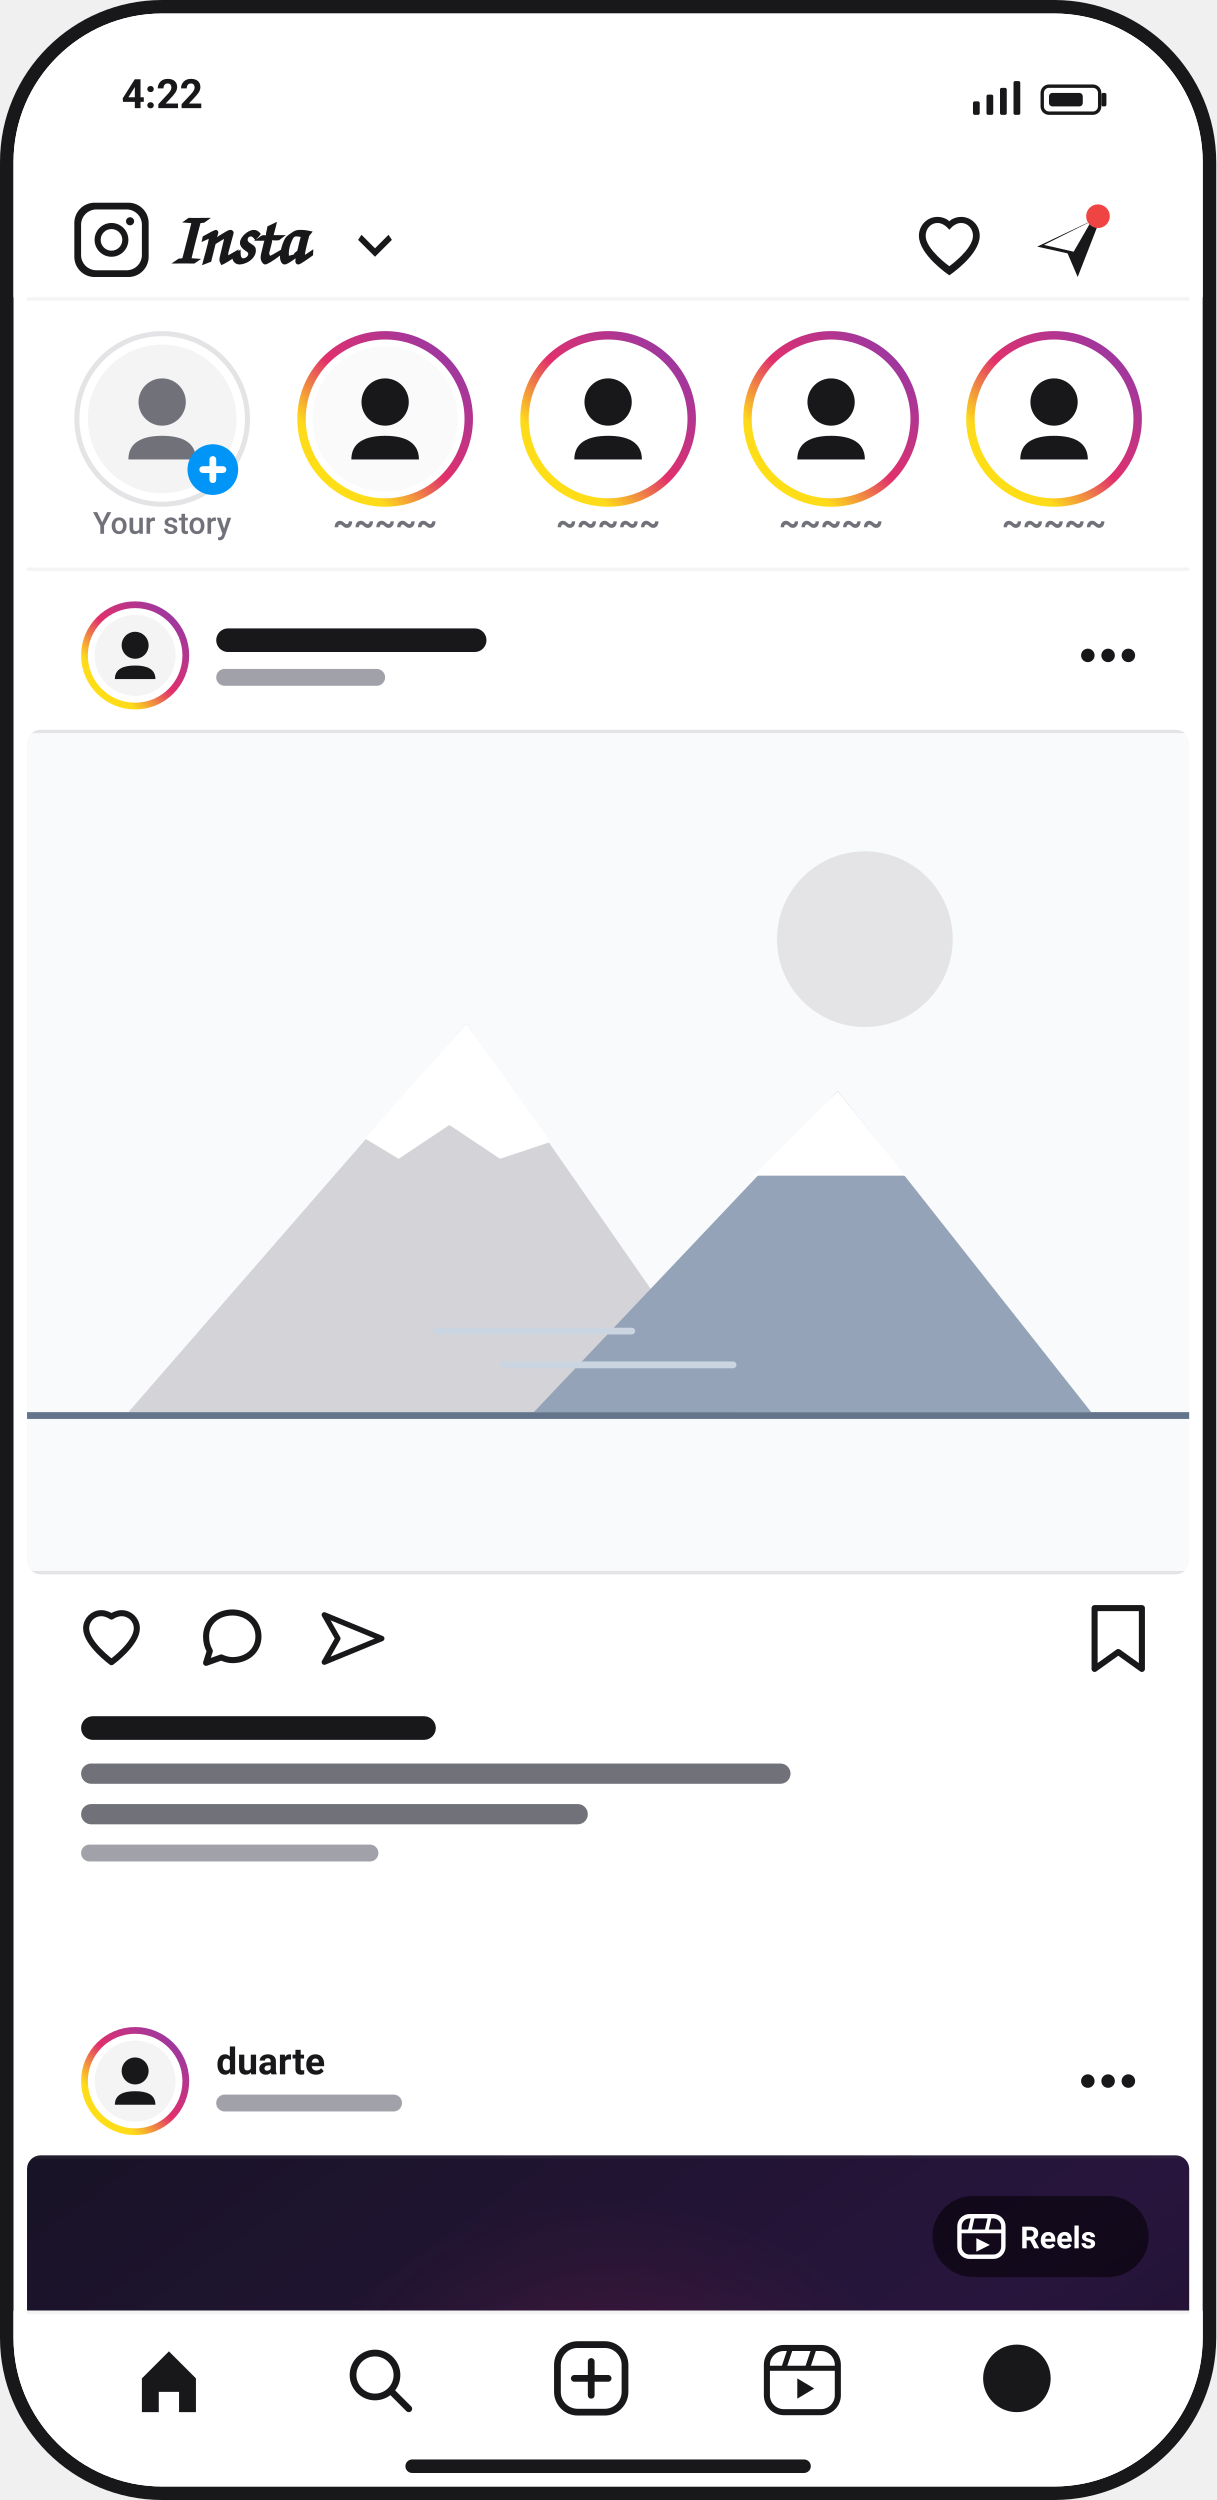
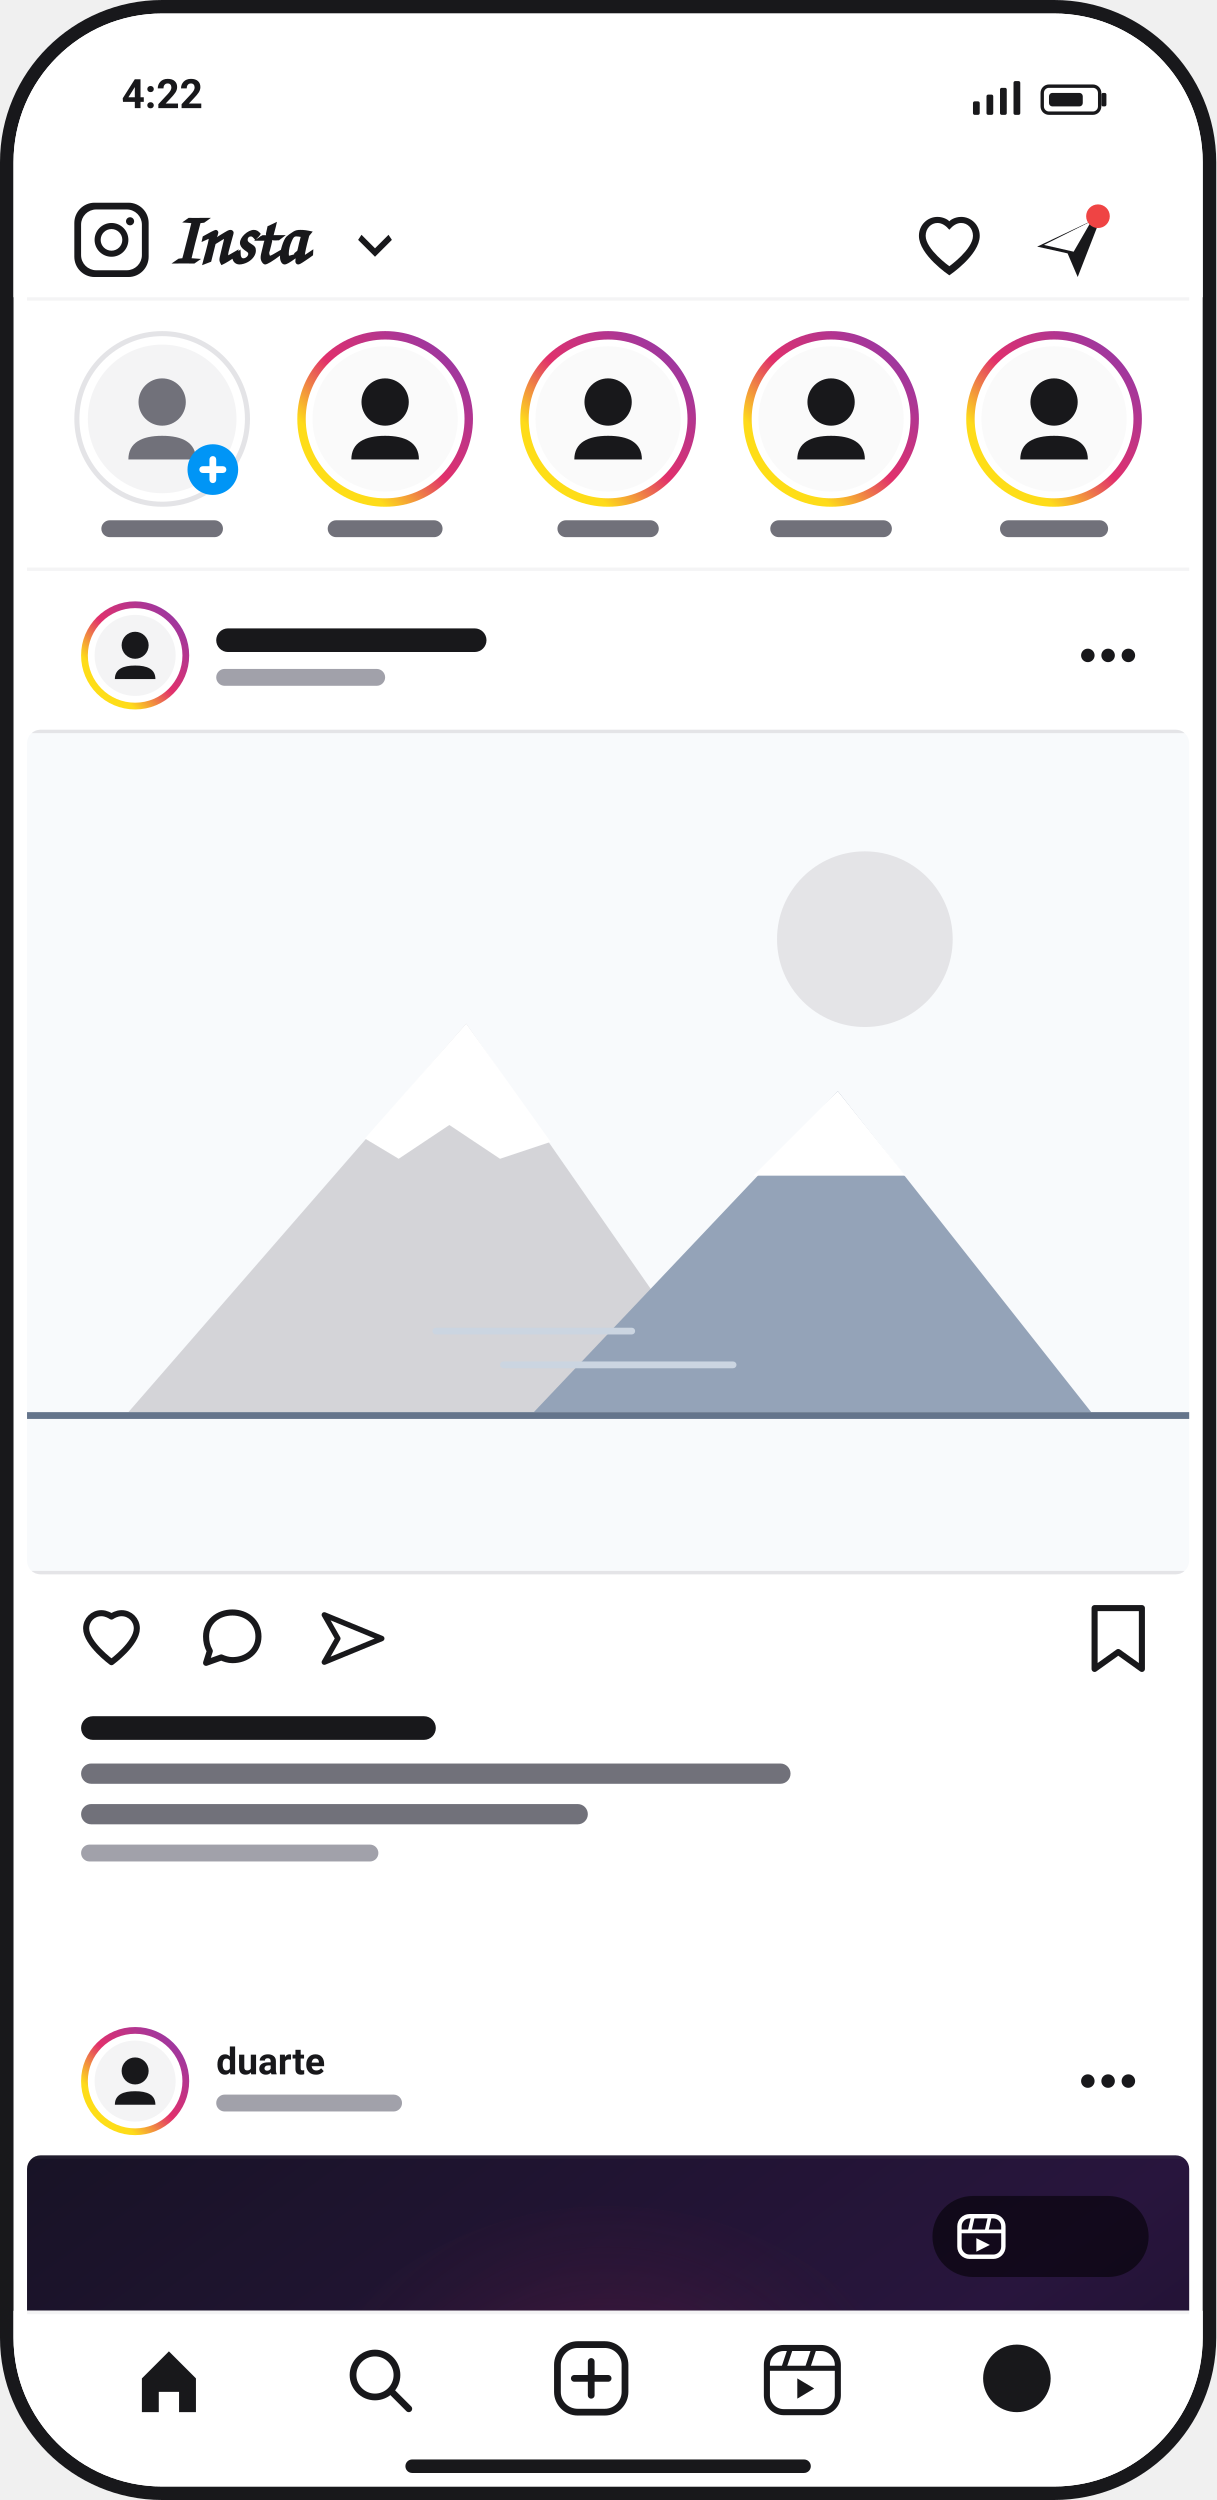
<svg xmlns="http://www.w3.org/2000/svg" viewBox="0 0 360 740" width="100%" height="100%">
  <defs>
    <linearGradient id="ig-gradient" x1="0%" y1="100%" x2="100%" y2="0%">
      <stop offset="0%" stop-color="#FEE411" />
      <stop offset="25%" stop-color="#FEDB1A" />
      <stop offset="50%" stop-color="#E1306C" />
      <stop offset="100%" stop-color="#833AB4" />
    </linearGradient>
    <linearGradient id="reels-bg" x1="0%" y1="0%" x2="100%" y2="100%">
      <stop offset="0%" stop-color="#181326" />
      <stop offset="50%" stop-color="#28153D" />
      <stop offset="100%" stop-color="#0E0A17" />
    </linearGradient>
    <radialGradient id="reels-glow" cx="50%" cy="40%" r="50%">
      <stop offset="0%" stop-color="#E1306C" stop-opacity="0.4" />
      <stop offset="100%" stop-color="#181326" stop-opacity="0" />
    </radialGradient>
    <clipPath id="screen-clip">
      <rect x="4" y="4" width="352" height="732" rx="44" />
    </clipPath>
    <clipPath id="feed-scroll-clip">
      <rect x="0" y="88" width="360" height="596" />
    </clipPath>
    <clipPath id="photo-clip">
      <rect x="0" y="38" width="344" height="250" rx="4" />
    </clipPath>
    <clipPath id="reel-feed-clip">
      <rect x="0" y="38" width="344" height="250" rx="4" />
    </clipPath>
  </defs>
  <style>
    /*  */
    .sans { font-family: -apple-system, BlinkMacSystemFont, "Segoe UI", Roboto, Helvetica, Arial, sans-serif; }
    .script-title { font-family: cursive, sans-serif; font-weight: bold; }

    /* ======================================================== */
    /* MASTER 8.0-SECOND TIMELINE: SCROLL FEED -&gt; REEL -&gt; BLOCK */
    /* 0.0s - 0.6s (0% - 7.5%):   View normal photo feed post   */
    /* 0.6s - 1.4s (7.5% - 17.5%): User scrolls feed UP to Reel  */
    /* 1.4s - 2.4s (17.5% - 30%):  Reel plays live (1 second)   */
    /* 2.4s (30%):                 Scrolless covers the Reel!    */
    /* 2.4s - 7.0s (30% - 87.5%): Reel stays completely covered */
    /* 7.0s - 7.6s (87.5% - 95%): Cover lifts &amp; scrolls back    */
    /* 7.6s - 8.0s (95% - 100%):  Rests at normal feed post     */
    /* ======================================================== */

    /* 1. Feed Scroll Translation (moves up -394px to center Reel post) */
    @keyframes feedScrollAnim {
      0%, 7.5% { transform: translateY(0px); }
      17.5%, 87.5% { transform: translateY(-465px); }
      95%, 100% { transform: translateY(0px); }
    }

    /* 2. Swipe Gesture Finger */
    @keyframes swipeGesture {
      0%, 4% { opacity: 0; transform: translate(180px, 520px) scale(0.9); }
      7.5% { opacity: 0.9; transform: translate(180px, 500px) scale(1); }
      14% { opacity: 0.9; transform: translate(180px, 240px) scale(0.95); }
      17.5% { opacity: 0; transform: translate(180px, 200px) scale(0.85); }
      100% { opacity: 0; transform: translate(180px, 520px) scale(0.9); }
    }

    /* 3. In-Feed Video Scrubber (plays 1s after arriving, pauses when covered) */
    @keyframes videoScrubberProgress {
      0%, 17.5% { transform: scaleX(0); }
      30% { transform: scaleX(0.28); }
      87.5% { transform: scaleX(0.28); }
      92%, 100% { transform: scaleX(0); }
    }

    /* 4. Scrolless Opaque Cover (100% solid black backdrop + prohibition medallion) */
    @keyframes feedCoverAnim {
      0%, 29.5% { opacity: 0; visibility: hidden; }
      30% { visibility: visible; opacity: 1; }
      87.5% { opacity: 1; visibility: visible; }
      92%, 100% { opacity: 0; visibility: hidden; }
    }

    /* Continuous video playback groove for character */
    @keyframes grooveMotion {
      0%, 100% { transform: translateY(0px) rotate(0deg) scale(1, 1); }
      25% { transform: translateY(-5px) rotate(-3.5deg) scale(0.97, 1.03); }
      50% { transform: translateY(3px) rotate(0deg) scale(1.03, 0.97); }
      75% { transform: translateY(-5px) rotate(3.5deg) scale(0.97, 1.03); }
    }

    /* Ambient spotlight glow pulse on video */
    @keyframes feedGlowPulse {
      0%, 100% { transform: scale(1); opacity: 0.7; }
      50% { transform: scale(1.18); opacity: 1; }
    }

    /* Dynamic equalizer waveforms */
    @keyframes eqWave1 { 0%, 100% { transform: scaleY(0.35); } 50% { transform: scaleY(1); } }
    @keyframes eqWave2 { 0%, 100% { transform: scaleY(0.9); } 50% { transform: scaleY(0.25); } }
    @keyframes eqWave3 { 0%, 100% { transform: scaleY(0.5); } 50% { transform: scaleY(1.05); } }

    /* Class bindings */
    .anim-feed-scroll { animation: feedScrollAnim 8s cubic-bezier(0.25, 1, 0.5, 1) infinite; }
    .anim-swipe-finger { animation: swipeGesture 8s ease-in-out infinite; }
    .anim-feed-cover { animation: feedCoverAnim 8s cubic-bezier(0.25, 1, 0.5, 1) infinite; }
    .anim-video-progress { transform-origin: 0px 285px; animation: videoScrubberProgress 8s linear infinite; }
    .anim-groove { transform-origin: 0px 45px; animation: grooveMotion 1.2s ease-in-out infinite; }
    .anim-feed-glow { transform-origin: 172px 163px; animation: feedGlowPulse 1.2s ease-in-out infinite; }
    .eq-1 { transform-box: fill-box; transform-origin: bottom; animation: eqWave1 0.7s ease-in-out infinite; }
    .eq-2 { transform-box: fill-box; transform-origin: bottom; animation: eqWave2 0.5s ease-in-out infinite; }
    .eq-3 { transform-box: fill-box; transform-origin: bottom; animation: eqWave3 0.8s ease-in-out infinite; }
    /*  */
  </style>
  <rect x="0" y="0" width="360" height="740" rx="48" fill="#18181B" />
  <rect x="4" y="4" width="352" height="732" rx="44" fill="#FFFFFF" />
  <g clip-path="url(#screen-clip)">
    <g id="feed-scroll-viewport" clip-path="url(#feed-scroll-clip)">
      <g id="scrollable-feed" class="anim-feed-scroll">
        <g id="stories-tray" transform="translate(8 98)">
          <g transform="translate(14 0)">
            <circle cx="26" cy="26" r="26" fill="#E4E4E7" />
            <circle cx="26" cy="26" r="24.5" fill="#FFFFFF" />
            <circle cx="26" cy="26" r="22" fill="#F4F4F5" />
            <circle cx="26" cy="21" r="7" fill="#71717A" />
            <path d="M 16 38 C 16 33 20 31 26 31 C 32 31 36 33 36 38 Z" fill="#71717A" />
            <circle cx="41" cy="41" r="7.5" fill="#0095F6" />
            <rect x="40" y="37" width="2" height="8" rx="1" fill="#FFFFFF" />
            <rect x="37" y="40" width="8" height="2" rx="1" fill="#FFFFFF" />
-             <text x="26" y="60" fill="#71717A" font-size="9" font-weight="500" text-anchor="middle" class="sans">Your story</text>
+             <rect x="8" y="56" width="36" height="5" rx="2.5" fill="#71717A" />
          </g>
          <g transform="translate(80 0)">
            <circle cx="26" cy="26" r="26" fill="url(#ig-gradient)" />
            <circle cx="26" cy="26" r="23.5" fill="#FFFFFF" />
            <circle cx="26" cy="26" r="21.5" fill="#FAFAFA" />
            <circle cx="26" cy="21" r="7" fill="#18181B" />
            <path d="M 16 38 C 16 33 20 31 26 31 C 32 31 36 33 36 38 Z" fill="#18181B" />
-             <text x="26" y="60" fill="#71717A" font-size="9.5" font-weight="600" text-anchor="middle" class="sans">~~~~~</text>
+             <rect x="9" y="56" width="34" height="5" rx="2.5" fill="#71717A" />
          </g>
          <g transform="translate(146 0)">
            <circle cx="26" cy="26" r="26" fill="url(#ig-gradient)" />
            <circle cx="26" cy="26" r="23.5" fill="#FFFFFF" />
-             <circle cx="26" cy="21.5" fill="#FAFAFA" />
+             <circle cx="26" cy="26" r="21.5" fill="#FAFAFA" />
            <circle cx="26" cy="21" r="7" fill="#18181B" />
            <path d="M 16 38 C 16 33 20 31 26 31 C 32 31 36 33 36 38 Z" fill="#18181B" />
-             <text x="26" y="60" fill="#71717A" font-size="9.5" font-weight="600" text-anchor="middle" class="sans">~~~~~</text>
+             <rect x="11" y="56" width="30" height="5" rx="2.5" fill="#71717A" />
          </g>
          <g transform="translate(212 0)">
            <circle cx="26" cy="26" r="26" fill="url(#ig-gradient)" />
            <circle cx="26" cy="26" r="23.5" fill="#FFFFFF" />
-             <circle cx="26" cy="21.5" fill="#FAFAFA" />
+             <circle cx="26" cy="26" r="21.5" fill="#FAFAFA" />
            <circle cx="26" cy="21" r="7" fill="#18181B" />
            <path d="M 16 38 C 16 33 20 31 26 31 C 32 31 36 33 36 38 Z" fill="#18181B" />
-             <text x="26" y="60" fill="#71717A" font-size="9.5" font-weight="600" text-anchor="middle" class="sans">~~~~~</text>
+             <rect x="8" y="56" width="36" height="5" rx="2.5" fill="#71717A" />
          </g>
          <g transform="translate(278 0)">
            <circle cx="26" cy="26" r="26" fill="url(#ig-gradient)" />
            <circle cx="26" cy="26" r="23.5" fill="#FFFFFF" />
-             <circle cx="26" cy="21.5" fill="#FAFAFA" />
+             <circle cx="26" cy="26" r="21.5" fill="#FAFAFA" />
            <circle cx="26" cy="21" r="7" fill="#18181B" />
            <path d="M 16 38 C 16 33 20 31 26 31 C 32 31 36 33 36 38 Z" fill="#18181B" />
-             <text x="26" y="60" fill="#71717A" font-size="9.5" font-weight="600" text-anchor="middle" class="sans">~~~~~</text>
+             <rect x="10" y="56" width="32" height="5" rx="2.5" fill="#71717A" />
          </g>
          <rect x="0" y="70" width="344" height="1" fill="#F4F4F5" />
        </g>
        <g id="post-1-photo" transform="translate(8 178)">
          <g transform="translate(16 0)">
            <circle cx="16" cy="16" r="16" fill="url(#ig-gradient)" />
            <circle cx="16" cy="16" r="14" fill="#FFFFFF" />
            <circle cx="16" cy="16" r="12" fill="#F4F4F5" />
            <circle cx="16" cy="13" r="4" fill="#18181B" />
            <path d="M 10 23 C 10 20 12.5 19 16 19 C 19.5 19 22 20 22 23 Z" fill="#18181B" />
            <rect x="40" y="8" width="80" height="7" rx="3.5" fill="#18181B" />
            <rect x="40" y="20" width="50" height="5" rx="2.5" fill="#A1A1AA" />
            <circle cx="298" cy="16" r="2" fill="#18181B" />
            <circle cx="304" cy="16" r="2" fill="#18181B" />
            <circle cx="310" cy="16" r="2" fill="#18181B" />
          </g>
          <g clip-path="url(#photo-clip)">
            <rect x="0" y="38" width="344" height="250" fill="#F8FAFC" />
            <rect x="0" y="38" width="344" height="1" fill="#E4E4E7" />
            <rect x="0" y="287" width="344" height="1" fill="#E4E4E7" />
            <circle cx="248" cy="100" r="26" fill="#E4E4E7" />
            <polygon points="30 240 130 125 210 240" fill="#D4D4D8" />
            <polygon points="100 159 130 125 155 160 140 165 125 155 110 165" fill="#FFFFFF" />
            <polygon points="150 240 240 145 315 240" fill="#94A3B8" />
            <polygon points="215 170 240 145 260 170" fill="#FFFFFF" />
            <rect x="0" y="240" width="344" height="2" fill="#64748B" />
            <rect x="120" y="215" width="60" height="2" rx="1" fill="#CBD5E1" />
            <rect x="140" y="225" width="70" height="2" rx="1" fill="#CBD5E1" />
          </g>
          <g transform="translate(16 298)">
            <path d="M 9 16 C 9 16 1.5 10.5 1.5 6 C 1.5 3.5 3.5 1.5 6 1.5 C 7.5 1.5 8.7 2.3 9 2.5 C 9.3 2.3 10.5 1.5 12 1.5 C 14.5 1.5 16.5 3.5 16.5 6 C 16.5 10.5 9 16 9 16 Z" fill="none" stroke="#18181B" stroke-width="1.8" stroke-linejoin="round" />
            <path d="M 37 8.4 C 37 4.1 40.5 1.3 44.8 1.3 C 49 1.3 52.5 4.1 52.5 8.4 C 52.5 12.7 49 15.4 44.8 15.4 C 43.6 15.4 42.4 15 41.5 14.6 L 37 16.2 L 38.1 12.7 C 37.3 11.3 37 9.9 37 8.4 Z" fill="none" stroke="#18181B" stroke-width="1.8" stroke-linejoin="round" />
            <polygon points="72 2 89 9 72 16 76 9" fill="none" stroke="#18181B" stroke-width="1.6" stroke-linejoin="round" />
            <polygon points="300 0 314 0 314 18 307 13 300 18" fill="none" stroke="#18181B" stroke-width="1.8" stroke-linejoin="round" />
          </g>
          <g transform="translate(16 330)">
            <rect x="0" y="0" width="105" height="7" rx="3.5" fill="#18181B" />
            <rect x="0" y="14" width="210" height="6" rx="3" fill="#71717A" />
            <rect x="0" y="26" width="150" height="6" rx="3" fill="#71717A" />
            <rect x="0" y="38" width="88" height="5" rx="2.5" fill="#A1A1AA" />
          </g>
        </g>
        <g id="post-2-reel" transform="translate(8 600)">
          <g transform="translate(16 0)">
            <circle cx="16" cy="16" r="16" fill="url(#ig-gradient)" />
            <circle cx="16" cy="16" r="14" fill="#FFFFFF" />
            <circle cx="16" cy="16" r="12" fill="#F4F4F5" />
            <circle cx="16" cy="13" r="4" fill="#18181B" />
            <path d="M 10 23 C 10 20 12.5 19 16 19 C 19.5 19 22 20 22 23 Z" fill="#18181B" />
            <text x="40" y="14" fill="#18181B" font-size="11" font-weight="700" class="sans">duarte</text>
            <rect x="40" y="20" width="55" height="5" rx="2.5" fill="#A1A1AA" />
            <circle cx="298" cy="16" r="2" fill="#18181B" />
            <circle cx="304" cy="16" r="2" fill="#18181B" />
            <circle cx="310" cy="16" r="2" fill="#18181B" />
          </g>
          <g clip-path="url(#reel-feed-clip)">
            <rect x="0" y="38" width="344" height="250" fill="url(#reels-bg)" />
            <circle cx="172" cy="163" r="110" fill="url(#reels-glow)" class="anim-feed-glow" />
            <g transform="translate(172 163) scale(0.72)">
              <g class="anim-groove">
                <ellipse cx="0" cy="-35" rx="18" ry="20" fill="#FFFFFF" opacity="0.85" />
                <rect x="-12" y="-40" width="24" height="8" rx="3" fill="#18181B" />
                <path d="M -22 0 Q 0 -12 22 0 L 16 75 Q 0 80 -16 75 Z" fill="#E1306C" opacity="0.9" />
                <line x1="-20" y1="8" x2="-50" y2="-25" stroke="#E1306C" stroke-width="9" stroke-linecap="round" />
                <line x1="20" y1="8" x2="52" y2="35" stroke="#E1306C" stroke-width="9" stroke-linecap="round" />
                <line x1="-10" y1="75" x2="-26" y2="125" stroke="#18181B" stroke-width="9" stroke-linecap="round" />
                <line x1="10" y1="75" x2="34" y2="115" stroke="#18181B" stroke-width="9" stroke-linecap="round" />
              </g>
            </g>
            <g transform="translate(268 50)">
              <rect x="0" y="0" width="64" height="24" rx="12" fill="#000000" fill-opacity="0.55" />
              <g transform="translate(8 6)">
                <rect x="0" y="0" width="13" height="12" rx="3" fill="none" stroke="#FFFFFF" stroke-width="1.3" />
                <line x1="0" y1="4.5" x2="13" y2="4.5" stroke="#FFFFFF" stroke-width="1.1" />
                <line x1="4" y1="0" x2="3" y2="4.5" stroke="#FFFFFF" stroke-width="1.1" />
                <line x1="9" y1="0" x2="8" y2="4.5" stroke="#FFFFFF" stroke-width="1.1" />
                <polygon points="5 6.5 9 8.5 5 10.5" fill="#FFFFFF" />
              </g>
-               <text x="26" y="15.5" fill="#FFFFFF" font-size="9" font-weight="700" class="sans">Reels</text>
            </g>
            <g transform="translate(12 254)">
              <rect x="0" y="0" width="86" height="22" rx="11" fill="#000000" fill-opacity="0.55" />
              <circle cx="10" cy="11" r="2.5" fill="#FFFFFF" />
              <rect x="18" y="8.5" width="38" height="5" rx="2.5" fill="#FFFFFF" fill-opacity="0.8" />
              <g transform="translate(64 6)">
                <rect x="0" y="0" width="2" height="10" rx="0.5" fill="#FFFFFF" class="eq-1" />
                <rect x="4" y="0" width="2" height="10" rx="0.5" fill="#FFFFFF" class="eq-2" />
                <rect x="8" y="0" width="2" height="10" rx="0.5" fill="#FFFFFF" class="eq-3" />
                <rect x="12" y="0" width="2" height="10" rx="0.5" fill="#FFFFFF" class="eq-1" />
              </g>
            </g>
            <g transform="translate(321 265)">
              <circle cx="0" cy="0" r="11" fill="#000000" fill-opacity="0.55" />
              <path d="M -5 -3 L -2 -3 L 2 -6 L 2 6 L -2 3 L -5 3 Z" fill="#FFFFFF" />
              <path d="M 4 -3 C 5.5 -1.5 5.5 1.5 4 3" fill="none" stroke="#FFFFFF" stroke-width="1.2" stroke-linecap="round" />
              <path d="M 6 -5 C 8.5 -2.5 8.5 2.5 6 5" fill="none" stroke="#FFFFFF" stroke-width="1.2" stroke-linecap="round" />
            </g>
            <rect x="0" y="285" width="344" height="2" fill="#FFFFFF" fill-opacity="0.25" />
            <rect x="0" y="285" width="344" height="2" fill="#FFFFFF" class="anim-video-progress" />
            <rect x="0" y="38" width="344" height="1" fill="#3F3F46" fill-opacity="0.25" />
            <rect x="0" y="287" width="344" height="1" fill="#3F3F46" fill-opacity="0.25" />
          </g>
          <g id="feed-reel-cover" clip-path="url(#reel-feed-clip)" class="anim-feed-cover" opacity="0" visibility="hidden">
            <rect x="0" y="38" width="344" height="250" fill="#000000" />
            <g transform="translate(172 163)">
              <circle cx="0" cy="0" r="56" fill="#EF4444" fill-opacity="0.18" />
              <circle cx="0" cy="0" r="42" fill="#18181B" stroke="#EF4444" stroke-width="1.8" stroke-opacity="0.55" />
              <circle cx="0" cy="0" r="38" fill="none" stroke="#FFFFFF" stroke-opacity="0.08" stroke-width="1" />
              <circle cx="0" cy="0" r="22" fill="#EF4444" />
              <circle cx="0" cy="0" r="17" fill="#18181B" />
              <polygon points="-15.5,-12.5 -12.5,-15.5 15.5,12.5 12.5,15.5" fill="#EF4444" />
            </g>
          </g>
          <g transform="translate(16 298)">
            <path d="M 9 16 C 9 16 1.5 10.5 1.5 6 C 1.5 3.5 3.5 1.5 6 1.5 C 7.5 1.5 8.7 2.3 9 2.5 C 9.3 2.3 10.5 1.5 12 1.5 C 14.5 1.5 16.5 3.5 16.5 6 C 16.5 10.5 9 16 9 16 Z" fill="none" stroke="#18181B" stroke-width="1.8" stroke-linejoin="round" />
            <path d="M 37 8.4 C 37 4.1 40.5 1.3 44.8 1.3 C 49 1.3 52.5 4.1 52.5 8.4 C 52.5 12.7 49 15.4 44.8 15.4 C 43.6 15.4 42.4 15 41.5 14.6 L 37 16.2 L 38.1 12.7 C 37.3 11.3 37 9.9 37 8.4 Z" fill="none" stroke="#18181B" stroke-width="1.8" stroke-linejoin="round" />
            <polygon points="72 2 89 9 72 16 76 9" fill="none" stroke="#18181B" stroke-width="1.6" stroke-linejoin="round" />
            <polygon points="300 0 314 0 314 18 307 13 300 18" fill="none" stroke="#18181B" stroke-width="1.8" stroke-linejoin="round" />
          </g>
          <g transform="translate(16 330)">
            <rect x="0" y="0" width="105" height="7" rx="3.5" fill="#18181B" />
            <rect x="0" y="14" width="210" height="6" rx="3" fill="#71717A" />
            <rect x="0" y="26" width="150" height="6" rx="3" fill="#71717A" />
            <rect x="0" y="38" width="88" height="5" rx="2.5" fill="#A1A1AA" />
            <rect x="0" y="50" width="52" height="4" rx="2" fill="#D4D4D8" />
          </g>
        </g>
      </g>
    </g>
    <g id="fixed-header">
      <rect x="4" y="4" width="352" height="84" fill="#FFFFFF" />
      <g id="status-bar">
        <text x="36" y="32" fill="#18181B" font-size="12" font-weight="700" class="sans">4:22</text>
        <g transform="translate(288 24)">
          <rect x="0" y="6" width="2" height="4" fill="#18181B" rx="0.5" />
          <rect x="4" y="4" width="2" height="6" fill="#18181B" rx="0.5" />
          <rect x="8" y="2" width="2" height="8" fill="#18181B" rx="0.5" />
          <rect x="12" y="0" width="2" height="10" fill="#18181B" rx="0.5" />
          <rect x="20" y="1" width="18" height="9" rx="2.5" fill="#18181B" />
          <rect x="21" y="2" width="16" height="7" rx="1.5" fill="#FFFFFF" />
          <rect x="22.5" y="3.5" width="10" height="4" rx="1" fill="#18181B" />
          <rect x="38" y="3.5" width="1.5" height="4" rx="0.5" fill="#18181B" />
        </g>
      </g>
      <g id="ig-header" transform="translate(8 48)">
        <g transform="translate(14 10)">
          <rect x="0" y="2" width="22" height="22" rx="6" fill="#18181B" />
          <rect x="2" y="4" width="18" height="18" rx="4.5" fill="#FFFFFF" />
          <circle cx="11" cy="13" r="5" fill="#18181B" />
          <circle cx="11" cy="13" r="3.2" fill="#FFFFFF" />
          <circle cx="16.5" cy="7.5" r="1.2" fill="#18181B" />
          <text x="28" y="20" fill="#18181B" font-size="22" class="script-title" letter-spacing="-0.3">Insta</text>
          <polygon points="84 13 89 18 94 13 93 11.5 89 15.5 85 11.5" fill="#18181B" />
        </g>
        <g transform="translate(262 14)">
          <path d="M 11 19.5 C 11 19.5 2 13.5 2 7.8 C 2 4.6 4.5 2.2 7.5 2.2 C 9.4 2.2 10.8 3.2 11 3.5 C 11.2 3.2 12.6 2.2 14.5 2.2 C 17.5 2.2 20 4.6 20 7.8 C 20 13.5 11 19.5 11 19.5 Z" fill="#18181B" />
          <path d="M 11 16.8 C 11 16.8 4 11.8 4 7.8 C 4 5.6 5.6 4 7.5 4 C 8.8 4 10 4.8 11 6 C 12 4.8 13.2 4 14.5 4 C 16.4 4 18 5.6 18 7.8 C 18 11.8 11 16.8 11 16.8 Z" fill="#FFFFFF" />
        </g>
        <g transform="translate(298 14)">
          <polygon points="1 11 20 2 13 20 10 13" fill="#18181B" />
          <polygon points="3 10.5 17 3.5 11.8 12.5" fill="#FFFFFF" />
          <circle cx="19" cy="2" r="3.5" fill="#EF4444" />
        </g>
        <rect x="0" y="40" width="344" height="1" fill="#F4F4F5" />
      </g>
    </g>
    <g id="bottom-nav" transform="translate(8 684)">
      <rect x="-4" y="0" width="352" height="52" fill="#FFFFFF" />
      <rect x="0" y="0" width="344" height="1" fill="#F4F4F5" />
      <g transform="translate(32 10)">
        <path d="M 2 10 L 10 2 L 18 10 L 18 20 L 13 20 L 13 14 L 7 14 L 7 20 L 2 20 Z" fill="#18181B" />
      </g>
      <g transform="translate(94 10)">
        <circle cx="9" cy="9" r="6.5" fill="none" stroke="#18181B" stroke-width="2" />
        <line x1="14" y1="14" x2="19" y2="19" stroke="#18181B" stroke-width="2" stroke-linecap="round" />
      </g>
      <g transform="translate(157 10)">
        <rect x="0" y="0" width="20" height="20" rx="6" fill="none" stroke="#18181B" stroke-width="2" />
        <line x1="10" y1="5" x2="10" y2="15" stroke="#18181B" stroke-width="2" stroke-linecap="round" />
        <line x1="5" y1="10" x2="15" y2="10" stroke="#18181B" stroke-width="2" stroke-linecap="round" />
      </g>
      <g id="reels-nav-tab" transform="translate(219 10)">
        <rect x="0" y="1" width="21" height="19" rx="5" fill="none" stroke="#18181B" stroke-width="1.8" />
        <line x1="0" y1="7" x2="21" y2="7" stroke="#18181B" stroke-width="1.5" />
        <line x1="7" y1="1" x2="5" y2="7" stroke="#18181B" stroke-width="1.5" />
        <line x1="14" y1="1" x2="12" y2="7" stroke="#18181B" stroke-width="1.5" />
        <polygon points="9 10 14 13 9 16" fill="#18181B" />
      </g>
      <g transform="translate(283 10)">
        <circle cx="10" cy="10" r="10" fill="#18181B" />
        <circle cx="10" cy="8.5" fill="#FFFFFF" />
        <circle cx="10" cy="8" r="3" fill="#18181B" />
        <path d="M 5 16 C 5 13 7 12 10 12 C 13 12 15 13 15 16 Z" fill="#18181B" />
      </g>
      <rect x="112" y="44" width="120" height="4" rx="2" fill="#18181B" />
    </g>
    <g id="touch-cursor" class="anim-swipe-finger" opacity="0" transform="translate(180 900)">
      <circle cx="0" cy="0" r="28" fill="#E1306C" opacity="0.3" />
      <circle cx="0" cy="0" r="14" fill="#E1306C" opacity="0.2" />
      <path d="M 0 0 C -6 -6 -12 -2 -14 4 C -16 10 -8 16 -2 18 L 16 54 C 20 62 32 64 38 58 L 50 46 C 56 40 54 28 46 24 L 18 8 C 12 2 6 -2 0 0 Z" fill="#18181B" transform="translate(4 4)" />
      <path d="M 0 0 C -4 -4 -9 -1 -11 3 C -13 8 -6 13 -1 15 L 17 51 C 20 57 29 59 34 54 L 46 42 C 51 37 49 28 42 24 L 16 8 C 11 3 5 0 0 0 Z" fill="#FFFFFF" transform="translate(5 5)" />
    </g>
  </g>
</svg>
